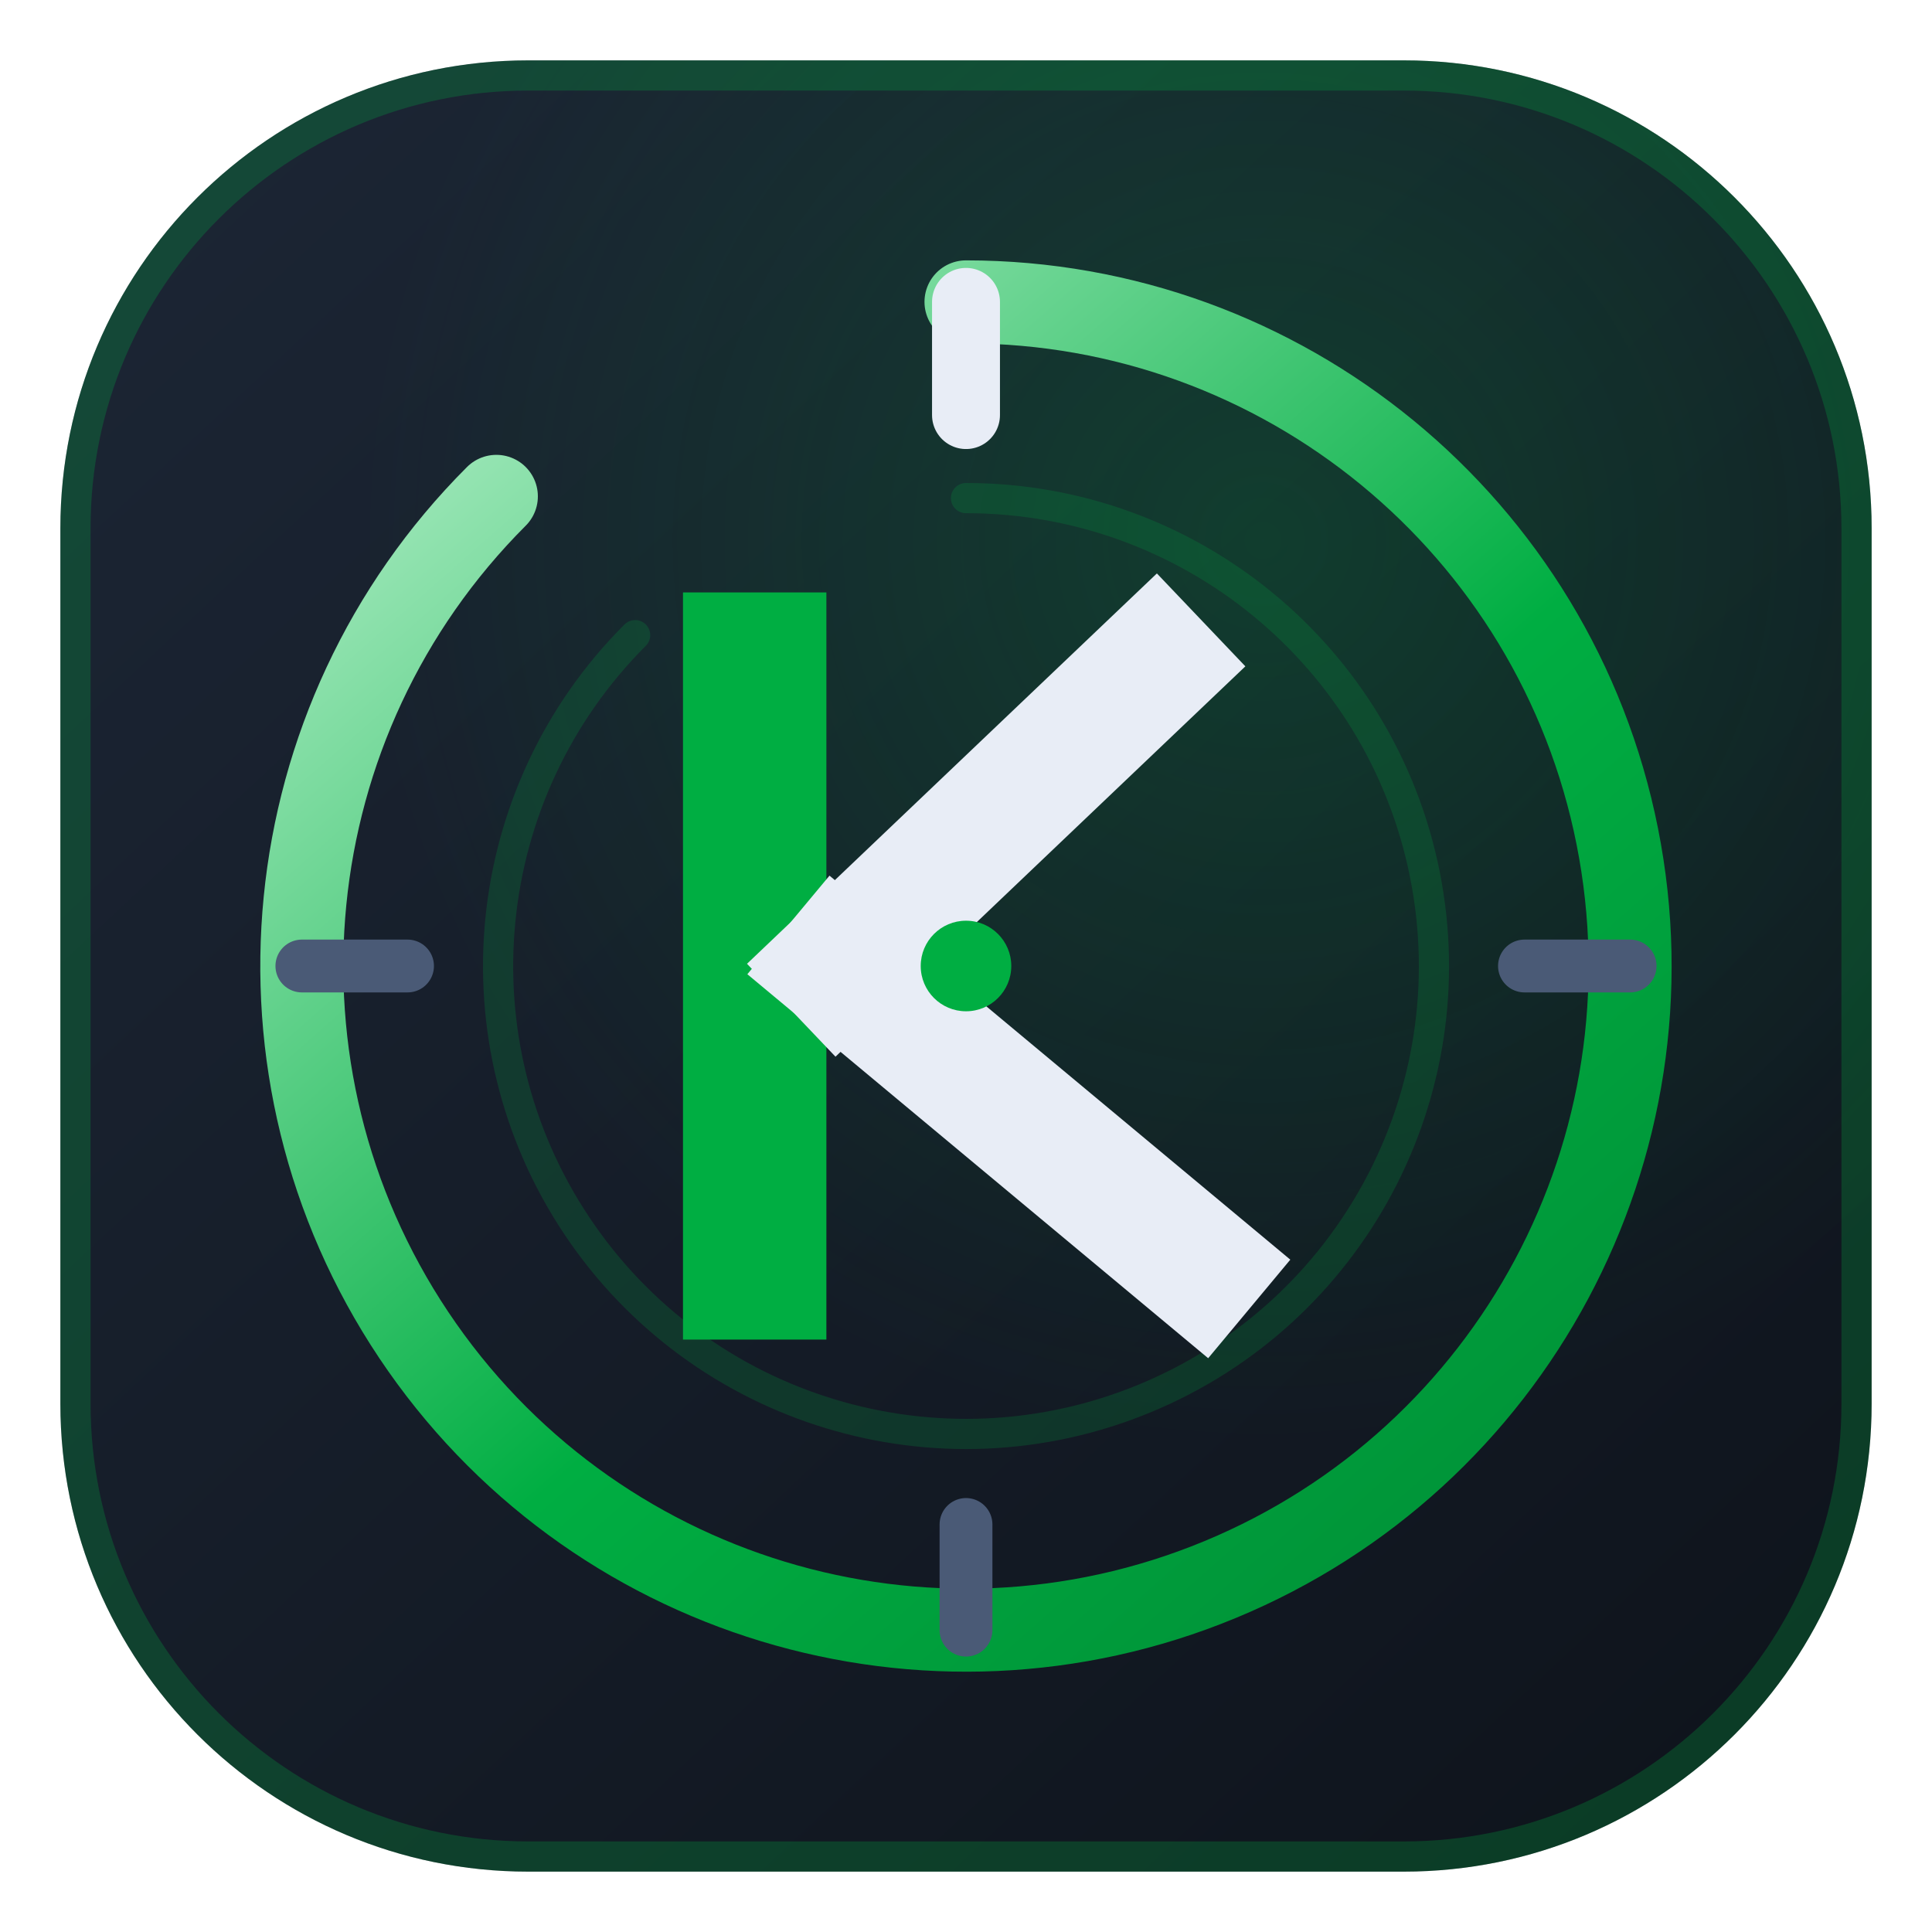
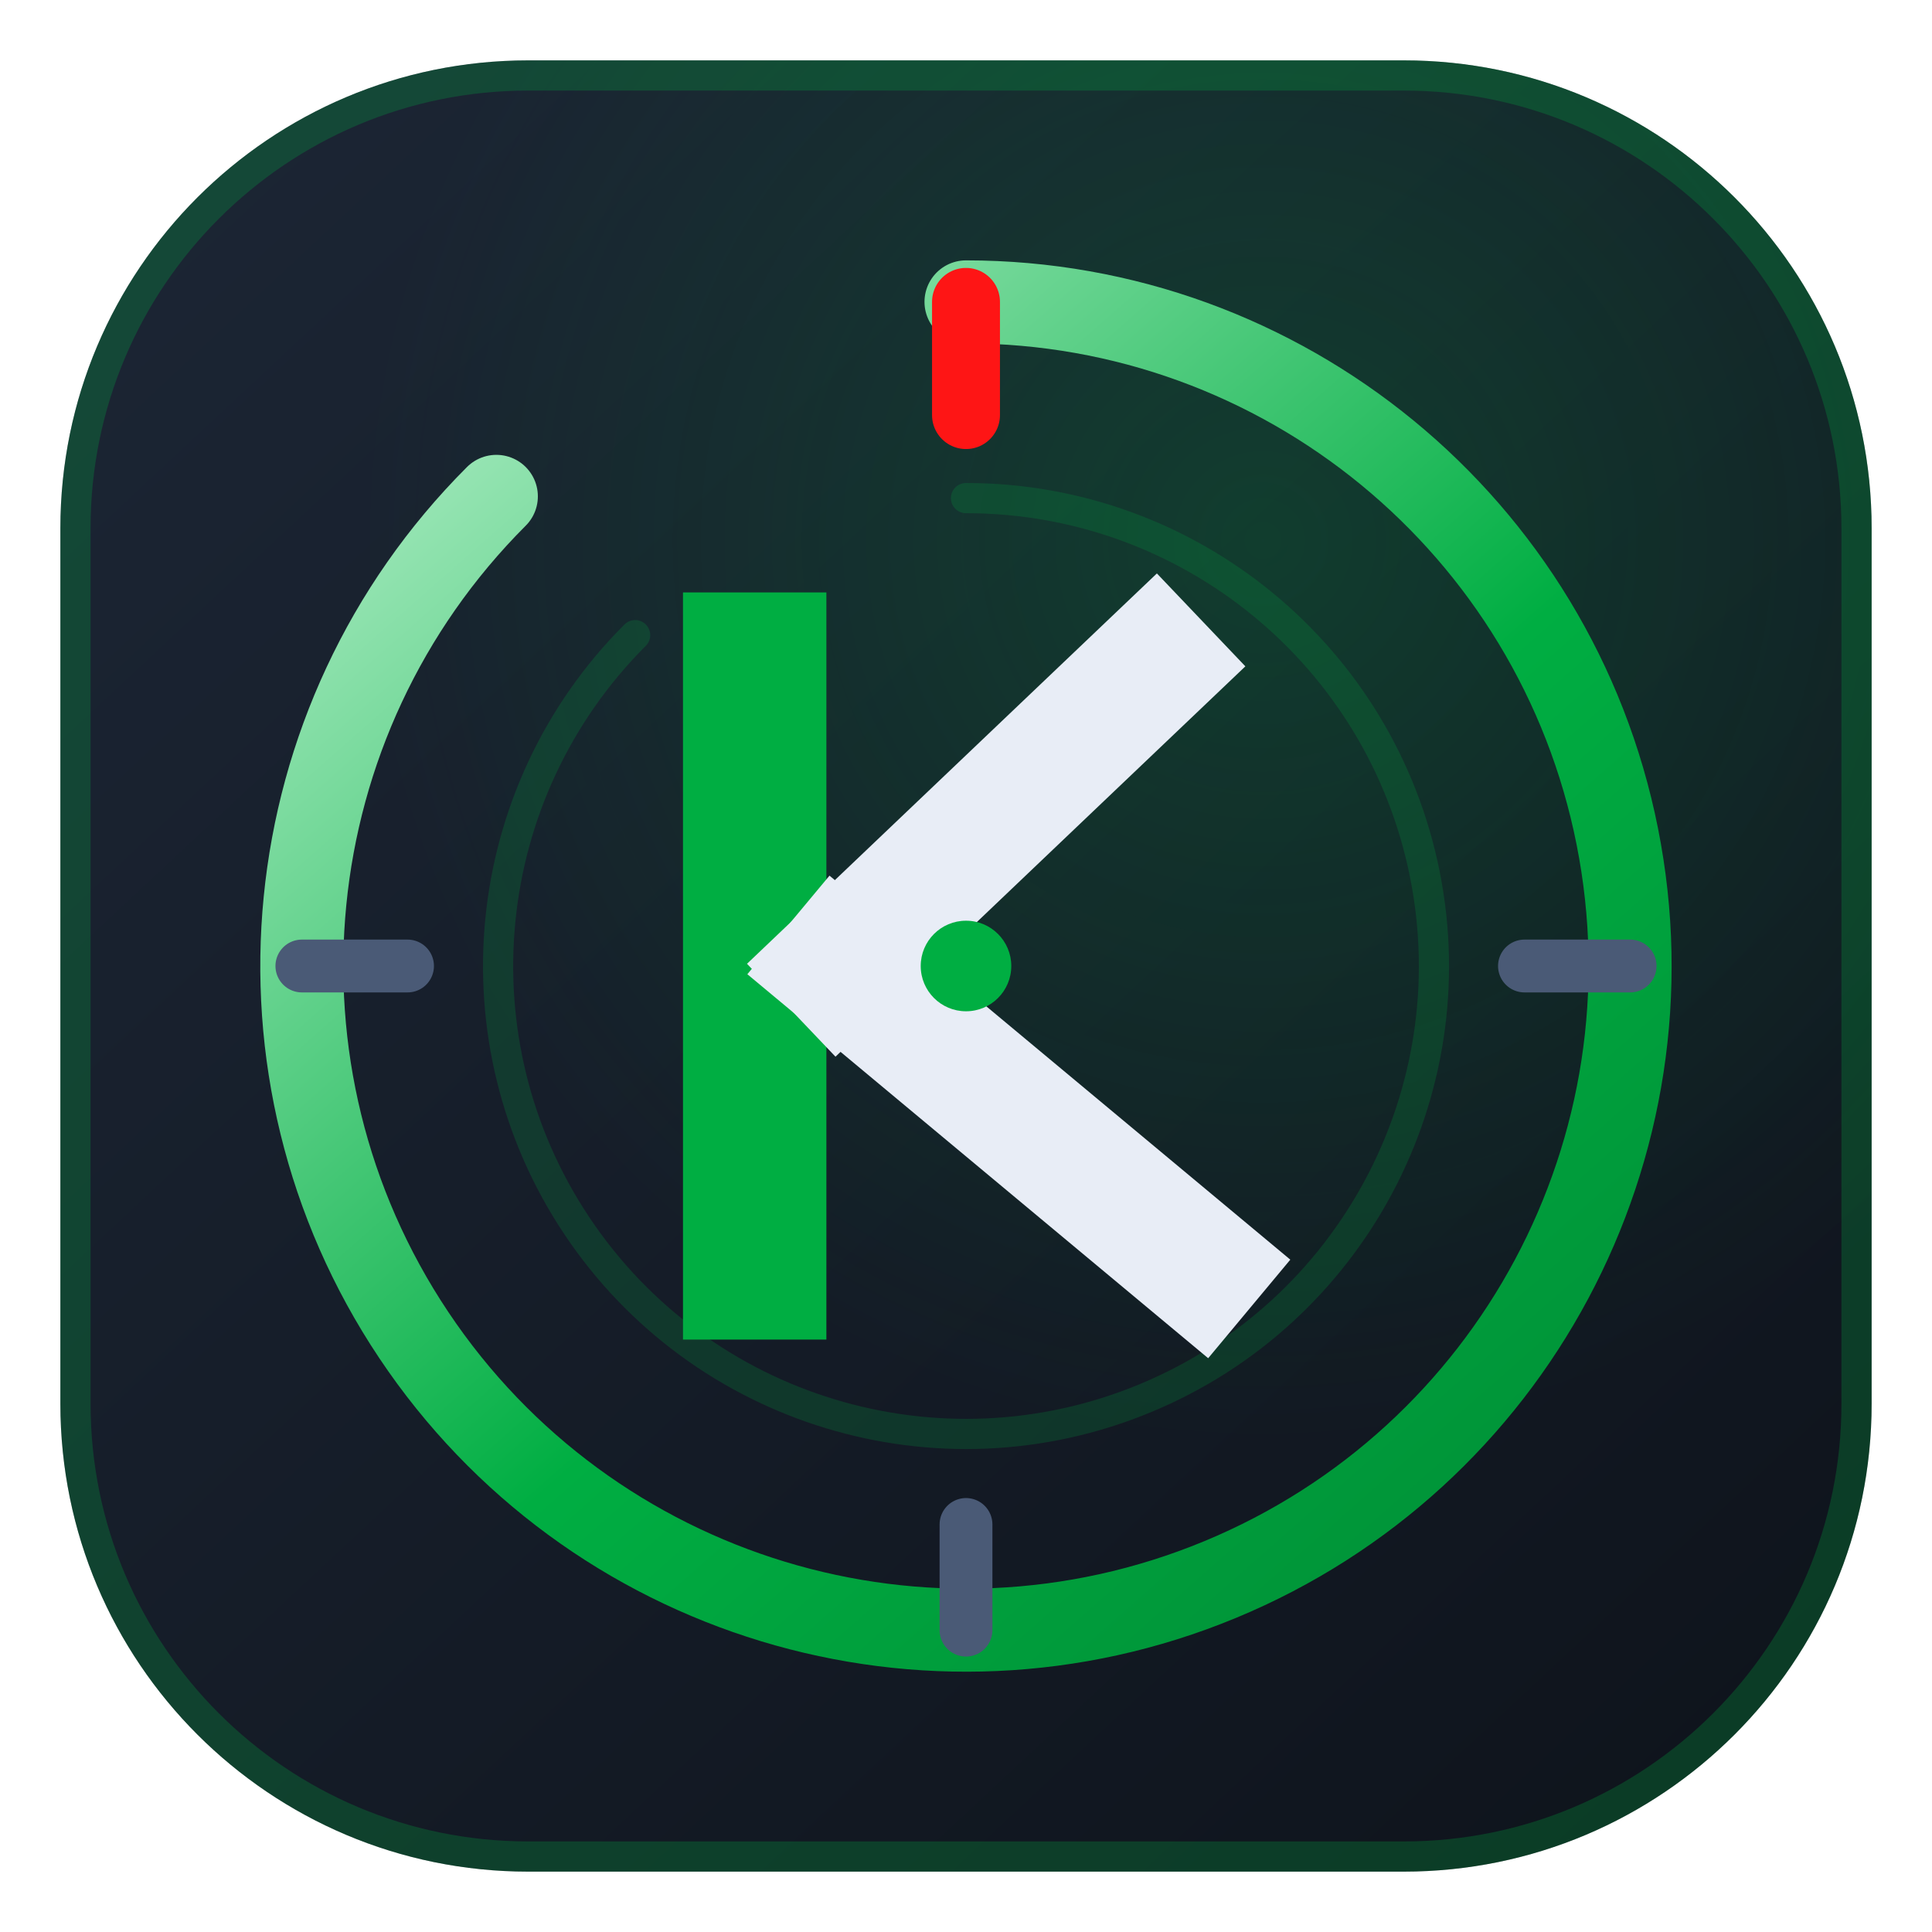
<svg xmlns="http://www.w3.org/2000/svg" width="256" height="256" viewBox="0 0 256 256" fill="none" role="img" aria-label="Proyecto Kronos — monograma K con cronómetro">
  <defs>
    <linearGradient id="a-bg" x1="16" y1="8" x2="240" y2="248" gradientUnits="userSpaceOnUse">
      <stop offset="0" stop-color="#1C2635" />
      <stop offset="1" stop-color="#0E131B" />
    </linearGradient>
    <linearGradient id="a-lime" x1="52" y1="38" x2="212" y2="220" gradientUnits="userSpaceOnUse">
      <stop offset="0" stop-color="#B6F0CB" />
      <stop offset="0.55" stop-color="#00AE42" />
      <stop offset="1" stop-color="#008C35" />
    </linearGradient>
    <radialGradient id="a-glow" cx="0" cy="0" r="1" gradientTransform="translate(168 72) rotate(132) scale(120)" gradientUnits="userSpaceOnUse">
      <stop stop-color="#00AE42" stop-opacity=".22" />
      <stop offset="1" stop-color="#00AE42" stop-opacity="0" />
    </radialGradient>
  </defs>
  <rect x="8" y="8" width="240" height="240" rx="62" fill="url(#a-bg)" />
  <rect x="8" y="8" width="240" height="240" rx="62" fill="url(#a-glow)" />
  <rect x="10" y="10" width="236" height="236" rx="60" stroke="#00AE42" stroke-opacity=".26" stroke-width="4" />
  <path d="M128 40a88 88 0 1 1-62.23 25.77" stroke="url(#a-lime)" stroke-width="11" stroke-linecap="round" />
  <path d="M128 66a62 62 0 1 1-43.84 18.16" stroke="#00AE42" stroke-opacity=".2" stroke-width="4" stroke-linecap="round" />
-   <path d="M128 40v15" stroke="#E8EDF6" stroke-width="9" stroke-linecap="round" />
+   <path d="M128 40v15" stroke="#FE1515" stroke-width="9" stroke-linecap="round" />
  <path d="M216 128h-14M54 128H40M128 216v-14" stroke="#4A5A76" stroke-width="7" stroke-linecap="round" />
  <path d="M100 88v80" stroke="#00AE42" stroke-width="19" stroke-linecap="square" />
  <path d="M153 88 111 128" stroke="#E8EDF6" stroke-width="17" stroke-linecap="square" />
  <path d="M111 128 159 168" stroke="#E8EDF6" stroke-width="17" stroke-linecap="square" />
  <circle cx="128" cy="128" r="6" fill="#00AE42" />
</svg>
